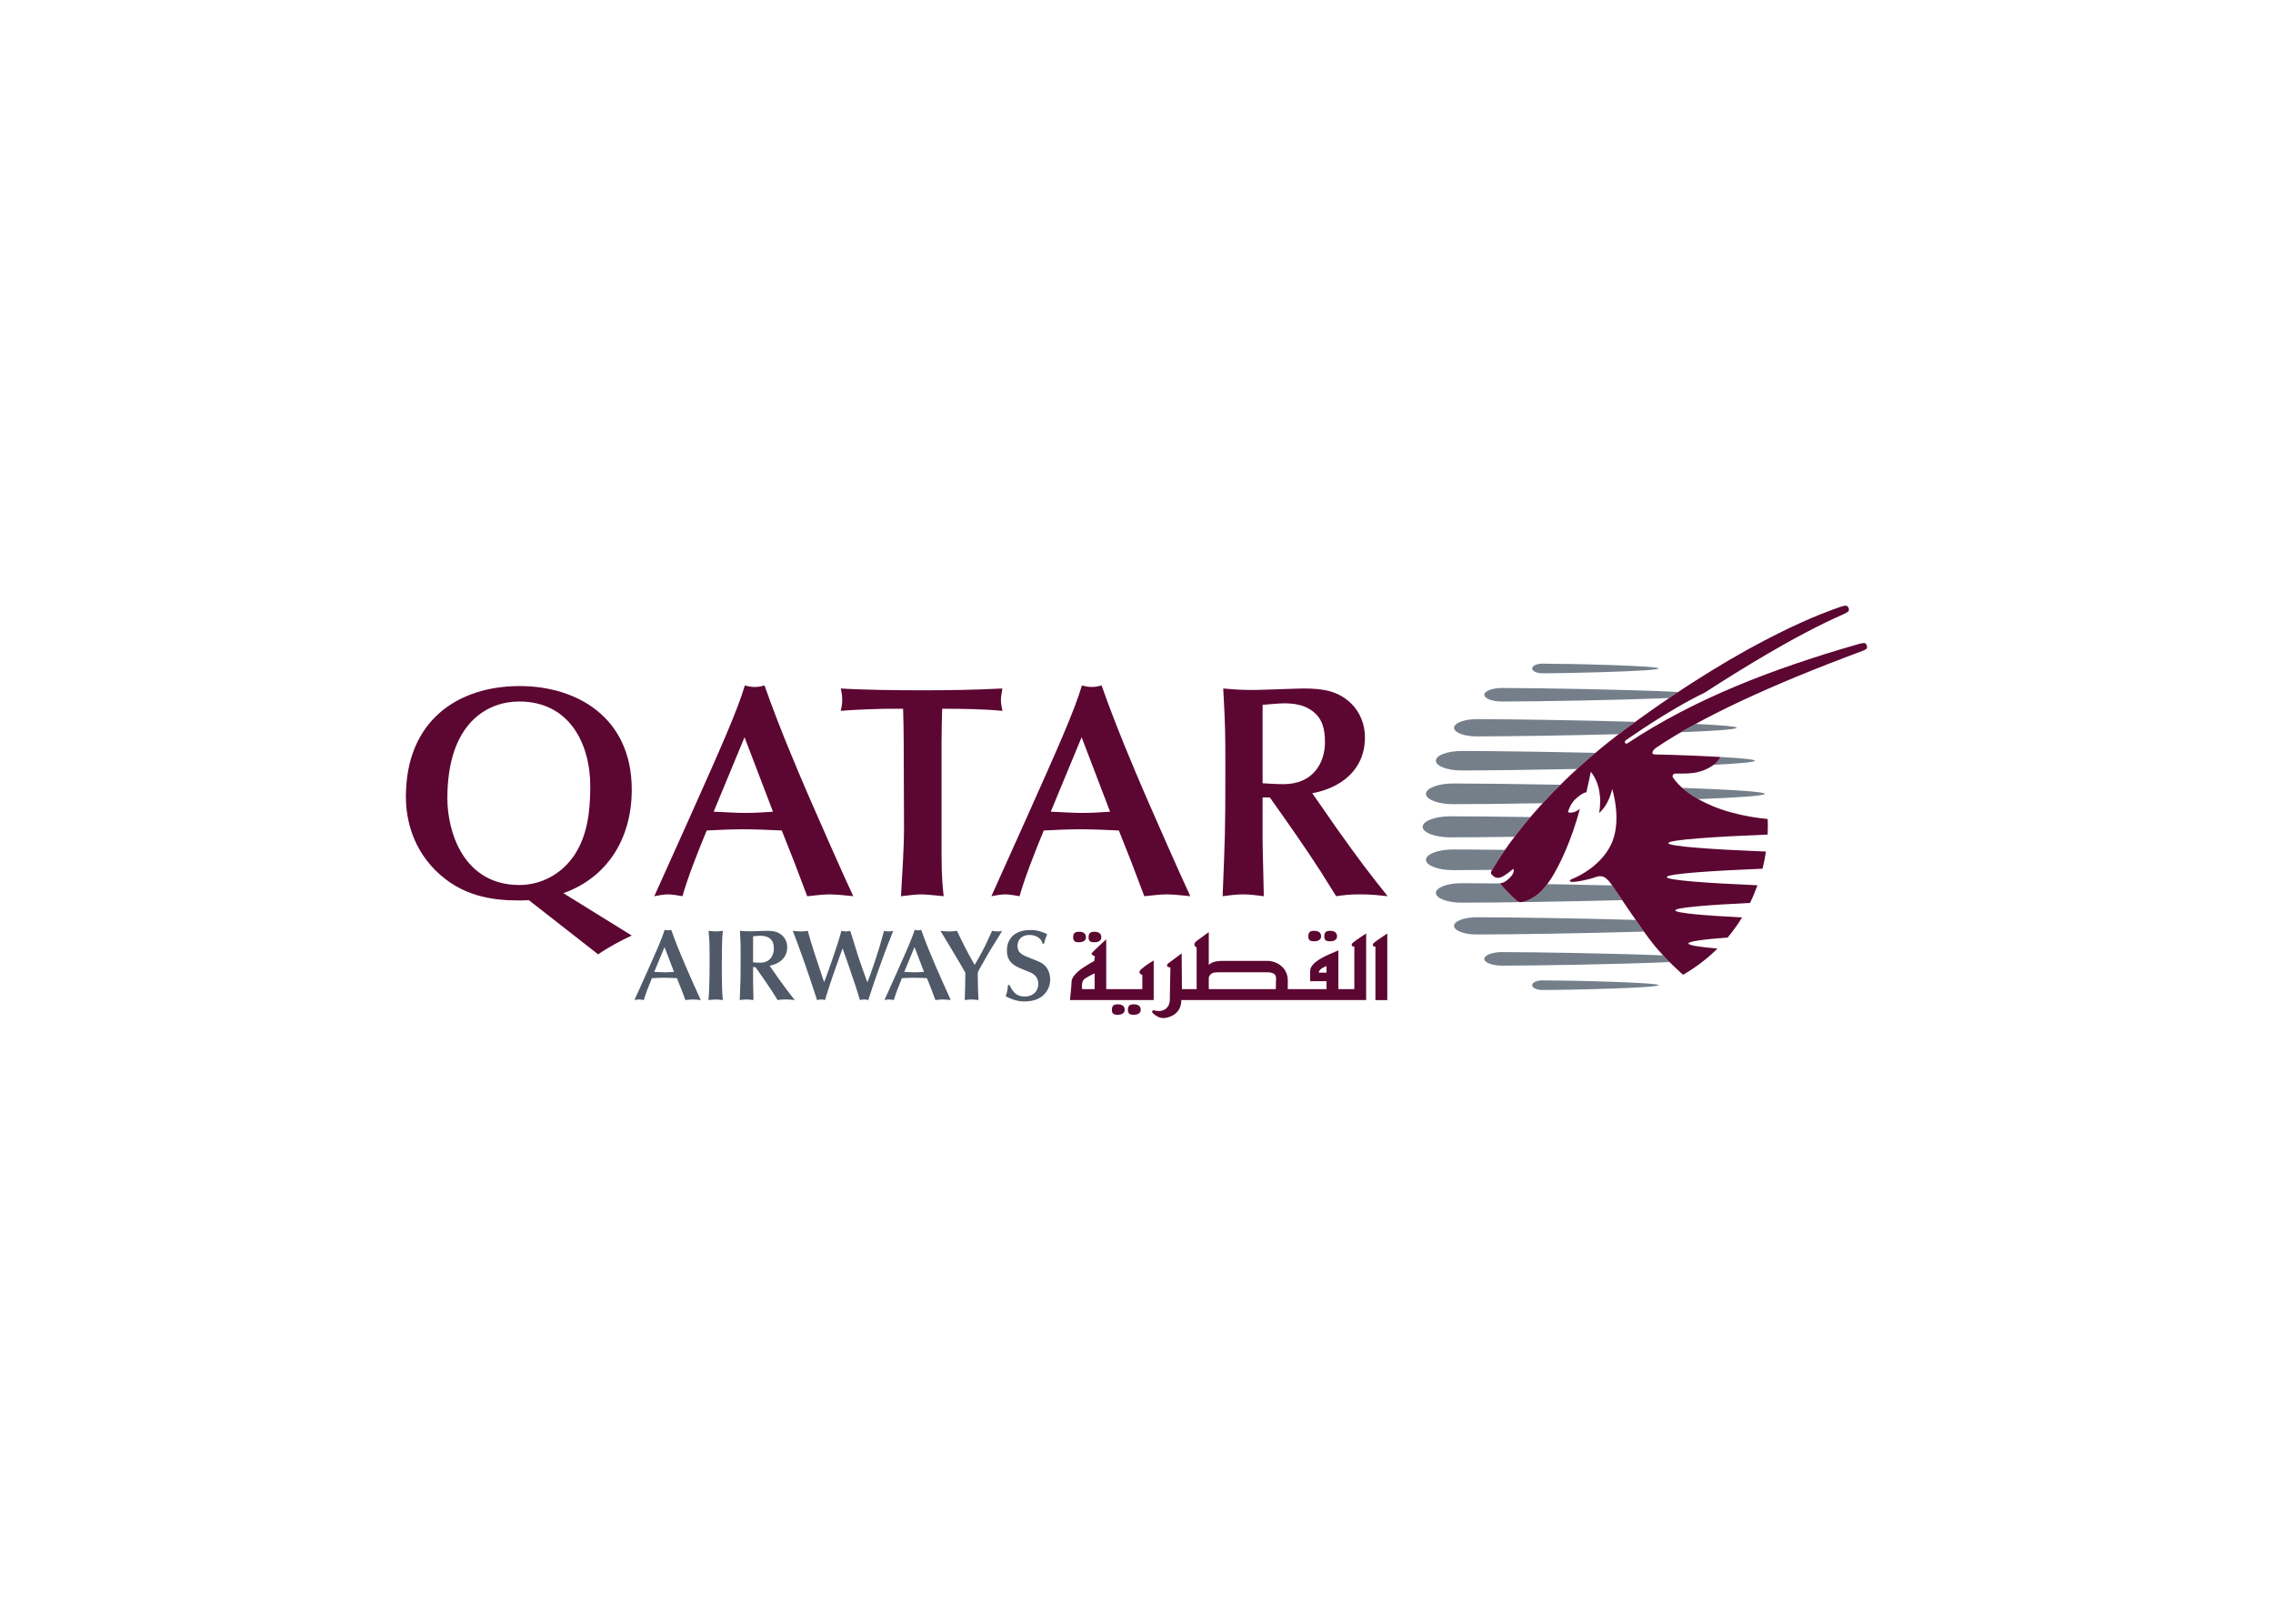
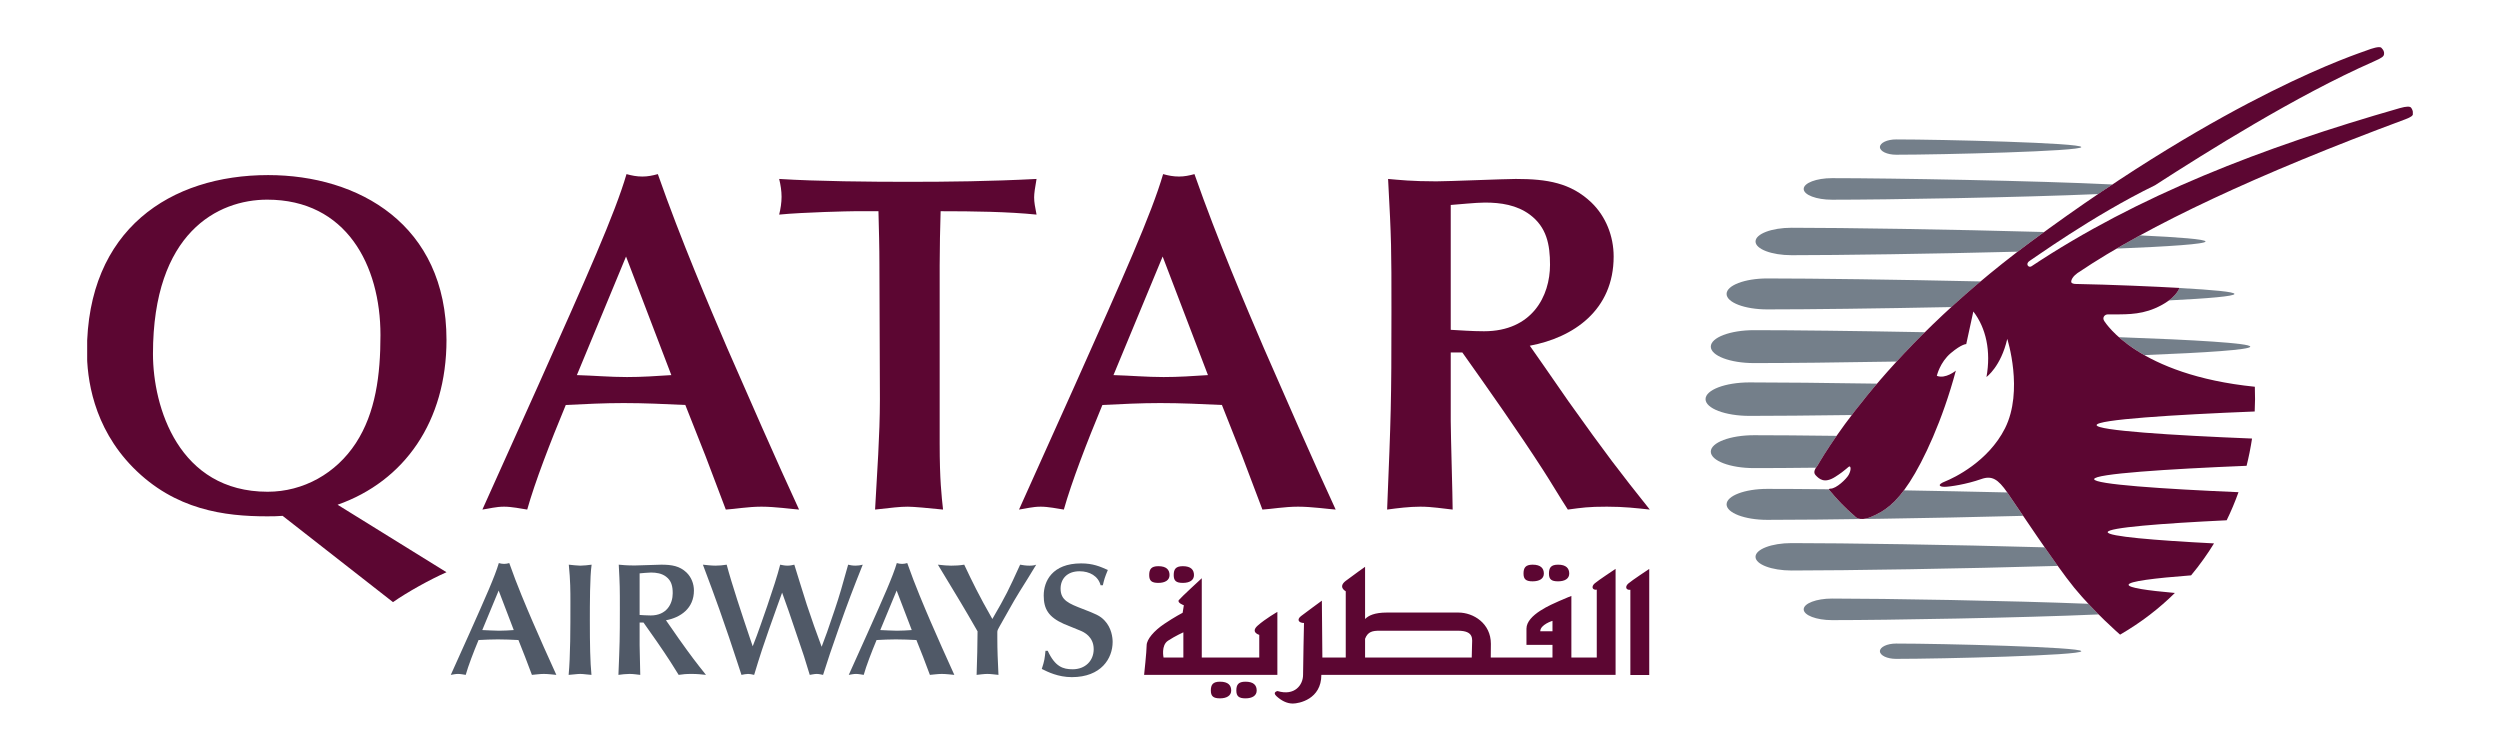
- <svg xmlns="http://www.w3.org/2000/svg" clip-rule="evenodd" fill-rule="evenodd" stroke-linejoin="round" stroke-miterlimit="1.414" viewBox="0 0 560 400">
-   <g fill-rule="nonzero">
-     <path d="m0 0c-.309-.021-.609-.04-.919-.04-.35 0-.689.03-1.039.04l1.019 2.457zm1.129-2.787c.18.01.46.059.739.059.28 0 .63-.049.78-.059-.45.969-1.11 2.478-1.489 3.347-.36.838-.959 2.237-1.438 3.606-.11-.03-.211-.051-.32-.051-.12 0-.22.021-.33.051-.239-.819-.82-2.118-1.828-4.377l-1.159-2.576c.139.02.28.059.449.059.16 0 .351-.039.48-.059.159.569.479 1.399.798 2.167.4.021.8.04 1.199.04.43 0 .85-.019 1.281-.04l.418-1.059z" fill="#505967" transform="matrix(2.48873 0 0 -2.48873 166.0555 239.4205)" />
-     <path d="m0 0c0-1.708 0-3.357-.11-4.545.221.009.5.059.719.059.23 0 .47-.05.7-.059-.08.809-.1 1.888-.1 3.376 0 1.01 0 2.737.11 3.477-.24-.03-.489-.061-.71-.061-.149 0-.52.04-.709.061.1-.968.1-1.678.1-2.308" fill="#505967" transform="matrix(2.48873 0 0 -2.48873 174.8233 235.045)" />
-     <path d="m0 0c.91.17 1.739.74 1.739 1.848 0 .42-.16.83-.459 1.12-.429.409-.92.489-1.569.489-.23 0-1.389-.05-1.648-.05-.51 0-.77.029-.999.05.069-1.289.069-1.429.069-2.738 0-1.927-.01-2.147-.089-4.115.22.029.46.059.688.059.251 0 .47-.039.67-.059 0 .259-.04 1.548-.04 1.838v1.418h.24c.54-.759 1.158-1.638 1.668-2.428.15-.229.37-.599.52-.828.3.04.42.059.81.059.359 0 .609-.03.888-.059-.629.788-.9 1.138-1.688 2.247-.15.21-.37.54-.52.749zm-1.638 2.917c.15.011.52.051.71.051.329 0 .66-.051.928-.251.35-.259.42-.619.42-1.039 0-.648-.369-1.379-1.368-1.379-.26 0-.5.021-.69.031z" fill="#505967" transform="matrix(2.48873 0 0 -2.48873 189.6114 237.9043)" />
-     <path d="m0 0c-.468 1.389-1.118 3.337-1.428 4.516-.25-.04-.469-.06-.699-.06-.24 0-.58.039-.78.06.41-1.079.759-2.037 1.03-2.797.46-1.299.759-2.199 1.119-3.296l.249-.76c.14.029.299.059.41.059.11 0 .21-.019.379-.059.16.519.35 1.158.491 1.568.388 1.139.439 1.299.949 2.717l.299.829c.11-.319.3-.829.409-1.148.11-.31.62-1.839.74-2.179.16-.449.199-.578.569-1.787.09.01.279.059.43.059.14 0 .249-.03.399-.059.38 1.188.42 1.308.979 2.907.55 1.559.889 2.447 1.488 3.946-.15-.04-.298-.06-.449-.06-.19 0-.349.03-.459.06-.36-1.299-.539-1.929-.829-2.787-.47-1.398-.53-1.558-.819-2.318-.32.859-.63 1.729-.92 2.607-.159.48-.77 2.477-.779 2.498-.139-.03-.24-.06-.44-.06-.178 0-.31.039-.439.06-.3-1.219-1.359-4.156-1.459-4.426l-.25-.649z" fill="#505967" transform="matrix(2.48873 0 0 -2.48873 202.5627 240.5406)" />
-     <path d="m0 0c-.31-.021-.609-.04-.92-.04-.349 0-.689.03-1.038.04l1.018 2.457zm1.128-2.787c.181.01.461.059.74.059.28 0 .63-.049.779-.059-.449.969-1.109 2.478-1.489 3.347-.36.838-.959 2.237-1.438 3.606-.11-.03-.21-.051-.32-.051-.119 0-.22.021-.33.051-.239-.819-.819-2.118-1.828-4.377l-1.159-2.576c.141.02.28.059.45.059.16 0 .349-.039.48-.059.159.569.48 1.399.799 2.167.399.021.799.04 1.198.04.43 0 .849-.019 1.279-.04l.42-1.059z" fill="#505967" transform="matrix(2.48873 0 0 -2.48873 227.6516 239.4205)" />
-     <path d="m0 0c0 .089.06.199.13.32.42.719.809 1.469 1.259 2.188.149.24.879 1.398 1.03 1.668-.111-.04-.221-.061-.42-.061-.221 0-.421.031-.581.061-.719-1.579-.879-1.918-1.727-3.377-.849 1.488-1.229 2.277-1.749 3.377-.289-.05-.58-.061-.819-.061-.22 0-.45.021-.819.061.519-.869 1.369-2.248 1.878-3.127l.589-1.019c0-.62-.03-1.928-.059-2.707.189.02.469.059.668.059.23 0 .461-.039.691-.059-.041.929-.071 1.468-.071 2.308z" fill="#505967" transform="matrix(2.48873 0 0 -2.48873 240.8941 239.694)" />
-     <path d="m0 0c-.049-.479-.06-.609-.23-1.128.36-.18 1.01-.51 1.868-.51 1.829 0 2.538 1.168 2.538 2.188 0 .28-.07.87-.489 1.319-.29.32-.59.429-1.359.729-.878.34-1.389.54-1.389 1.269 0 .589.39 1.079 1.179 1.079.629 0 1.16-.3 1.309-.869h.14c.09.379.11.459.31.949-.49.219-.93.409-1.659.409-1.809 0-2.328-1.119-2.328-1.997 0-.83.291-1.34 1.259-1.769.279-.12.75-.299 1.029-.42.19-.079.82-.358.82-1.148 0-.72-.521-1.25-1.309-1.25-.59 0-1.09.15-1.549 1.149z" fill="#505967" transform="matrix(2.48873 0 0 -2.48873 248.3479 242.6294)" />
-     <path d="m0 0c0 7.552 4.046 9.591 7.104 9.591 4.915 0 7.043-4.077 7.043-8.423 0-2.487-.3-4.825-1.529-6.714-1.229-1.887-3.266-3.027-5.485-3.027-5.544 0-7.133 5.276-7.133 8.573m14.926-15.437c.899.63 2.308 1.409 3.327 1.859l-6.773 4.197c4.165 1.468 6.773 5.185 6.773 10.25 0 7.192-5.485 10.25-11.09 10.25-6.053 0-11.269-3.357-11.269-10.97 0-1.617.36-4.675 2.877-7.223 2.608-2.638 5.695-3.027 8.303-3.027.329 0 .658 0 .989.029z" fill="#5c0632" transform="matrix(2.48873 0 0 -2.48873 110.2184 196.6785)" />
-     <path d="m0 0c-.93-.061-1.828-.121-2.759-.121-1.048 0-2.067.091-3.115.121l3.057 7.373zm3.387-8.362c.539.03 1.379.18 2.217.18.841 0 1.888-.15 2.339-.18-1.349 2.907-3.327 7.433-4.467 10.041-1.079 2.517-2.877 6.714-4.315 10.82-.33-.091-.63-.151-.959-.151-.36 0-.66.06-.989.151-.72-2.459-2.458-6.355-5.485-13.128l-3.478-7.733c.42.059.84.18 1.349.18.479 0 1.05-.121 1.439-.18.479 1.709 1.44 4.196 2.398 6.504 1.198.059 2.397.119 3.596.119 1.289 0 2.548-.06 3.838-.119l1.257-3.178z" fill="#5c0632" transform="matrix(2.48873 0 0 -2.48873 190.4426 199.9619)" />
-     <path d="m0 0c0 1.139.029 2.278.059 3.358 2.068 0 4.197-.031 5.965-.21-.09.479-.15.748-.15 1.078 0 .24.06.631.15 1.139-2.877-.149-5.515-.179-8.003-.179-2.308 0-5.635.03-8.003.179.091-.36.15-.749.15-1.109s-.059-.749-.15-1.108c1.53.149 4.407.21 4.676.21h1.499c.03-1.17.06-2.219.06-3.328l.03-8.361c0-2.279-.179-4.587-.3-6.864 1.079.119 1.529.179 2.038.179.36 0 1.319-.09 2.189-.179-.091.838-.21 1.828-.21 4.105z" fill="#5c0632" transform="matrix(2.48873 0 0 -2.48873 231.972 182.9559)" />
-     <path d="m0 0c-.929-.061-1.828-.121-2.757-.121-1.05 0-2.068.091-3.118.121l3.058 7.373zm3.387-8.362c.539.03 1.379.18 2.218.18s1.888-.15 2.338-.18c-1.349 2.907-3.327 7.433-4.466 10.041-1.079 2.517-2.878 6.714-4.316 10.82-.33-.091-.63-.151-.959-.151-.36 0-.66.06-.99.151-.718-2.459-2.457-6.355-5.485-13.128l-3.476-7.733c.419.059.84.18 1.349.18.479 0 1.048-.121 1.439-.18.48 1.709 1.438 4.196 2.397 6.504 1.198.059 2.397.119 3.597.119 1.289 0 2.548-.06 3.836-.119l1.259-3.178z" fill="#5c0632" transform="matrix(2.48873 0 0 -2.48873 273.4915 199.9619)" />
-     <path d="m0 0c2.727.51 5.215 2.218 5.215 5.546 0 1.259-.48 2.488-1.38 3.356-1.288 1.229-2.757 1.469-4.705 1.469-.69 0-4.166-.149-4.946-.149-1.529 0-2.308.09-2.996.149.209-3.866.209-4.285.209-8.211 0-5.786-.03-6.444-.269-12.349.659.089 1.378.18 2.067.18.749 0 1.409-.121 2.008-.18 0 .78-.119 4.645-.119 5.515v4.256h.72c1.618-2.278 3.477-4.916 5.005-7.284.449-.69 1.108-1.799 1.557-2.487.9.119 1.26.18 2.428.18 1.079 0 1.829-.091 2.668-.18-1.888 2.367-2.696 3.416-5.065 6.743-.45.63-1.109 1.619-1.559 2.248zm-4.916 8.753c.449.029 1.558.149 2.128.149.989 0 1.977-.149 2.788-.748 1.048-.78 1.258-1.858 1.258-3.118 0-1.948-1.109-4.136-4.106-4.136-.78 0-1.499.061-2.068.089z" fill="#5c0632" transform="matrix(2.48873 0 0 -2.48873 323.301 195.4147)" />
-     <g fill="#747f8a">
-       <path d="m0 0c0-.193-2.713-.374-6.586-.526-.684.388-1.203.778-1.583 1.114 4.697-.166 8.169-.371 8.169-.588" transform="matrix(2.48873 0 0 -2.48873 434.8035 195.5563)" />
-       <path d="m0 0c0-.161-2.274-.312-5.525-.442.466.272.946.546 1.45.821 2.456-.113 4.075-.244 4.075-.379" transform="matrix(2.48873 0 0 -2.48873 427.8799 179.2833)" />
-       <path d="m0 0c-1.505-.018-2.825-.025-3.856-.025-1.484 0-2.686.457-2.686 1.024 0 .564 1.202 1.021 2.686 1.021 1.314 0 3.094-.014 5.136-.04-.79-1.14-1.165-1.825-1.2-1.868-.023-.033-.052-.072-.08-.112" transform="matrix(2.48873 0 0 -2.48873 367.5954 214.2922)" />
-       <path d="m0 0c.496-.599.972-1.103 1.609-1.654 0 0 .24-.343.969-.049.742.302 1.371.713 2.08 1.664 2.07-.035 4.265-.081 6.426-.13.178-.259.539-.795.984-1.456-6.024-.156-12.562-.249-15.911-.249-1.395 0-2.527.433-2.527.963 0 .533 1.132.963 2.527.963 1.02 0 2.334-.007 3.838-.024-.001-.014.005-.028.005-.028" transform="matrix(2.48873 0 0 -2.48873 369.6113 217.7006)" />
-       <path d="m0 0c-1.238 0-2.241.381-2.241.851 0 .471 1.003.853 2.241.853 3.275 0 9.989-.1 15.739-.263.277-.397.554-.792.817-1.155-5.92-.174-13.126-.286-16.556-.286" transform="matrix(2.48873 0 0 -2.48873 363.8125 230.2032)" />
-       <path d="m0 0c-4.829-.212-13.132-.354-16.582-.354-.971 0-1.76.303-1.76.67 0 .37.789.671 1.76.671 3.3 0 11.05-.13 15.941-.325.221-.237.437-.46.641-.662" transform="matrix(2.48873 0 0 -2.48873 411.3398 237.0019)" />
-       <path d="m0 0c2.849 0 11.522-.215 11.522-.475 0-.264-8.674-.477-11.522-.477-.555 0-1.004.213-1.004.477 0 .26.449.475 1.004.475" transform="matrix(2.48873 0 0 -2.48873 379.9868 241.5095)" />
-       <path d="m0 0c-3.586-.061-6.799-.095-8.867-.095-1.483 0-2.686.457-2.686 1.023 0 .565 1.203 1.024 2.686 1.024 2.402 0 6.349-.046 10.628-.127-.636-.629-1.224-1.241-1.761-1.825" transform="matrix(2.48873 0 0 -2.48873 380.0664 197.8656)" />
-       <path d="m0 0c2.101-.114 3.423-.239 3.423-.369 0-.143-1.6-.28-4.076-.402.529.398.645.745.653.771" transform="matrix(2.48873 0 0 -2.48873 423.8382 186.4829)" />
-       <path d="m0 0c-1.396 0-2.528.43-2.528.962 0 .531 1.132.963 2.528.963 2.863 0 8.056-.07 13.265-.185-.639-.539-1.245-1.072-1.817-1.595-4.572-.092-8.918-.145-11.448-.145" transform="matrix(2.48873 0 0 -2.48873 360.0496 189.7939)" />
-       <path d="m0 0c-5.326-.135-11.096-.218-14.056-.218-1.238 0-2.24.381-2.24.852s1.002.854 2.24.854c3.267 0 9.965-.102 15.707-.264-.286-.208-.574-.416-.866-.634-.266-.198-.528-.393-.785-.59" transform="matrix(2.48873 0 0 -2.48873 398.7941 180.8621)" />
-       <path d="m0 0c-.971 0-1.76.299-1.76.67 0 .37.789.671 1.76.671 3.663 0 12.799-.162 17.439-.393-.296-.194-.592-.395-.891-.597-4.836-.209-13.105-.351-16.548-.351" transform="matrix(2.48873 0 0 -2.48873 370.0717 172.8186)" />
-       <path d="m0 0c-1.51 0-2.736.465-2.736 1.042 0 .573 1.226 1.04 2.736 1.04 1.893 0 4.726-.028 7.93-.077-.602-.708-1.125-1.364-1.573-1.952-2.551-.034-4.781-.053-6.357-.053" transform="matrix(2.48873 0 0 -2.48873 357.3095 206.2736)" />
-       <path d="m0 0c0 .263.449.476 1.004.476 2.848 0 11.522-.213 11.522-.476 0-.261-8.673-.475-11.522-.475-.555 0-1.004.214-1.004.475" transform="matrix(2.48873 0 0 -2.48873 377.4881 164.6727)" />
+ <svg xmlns="http://www.w3.org/2000/svg" viewBox="0 0 160 48" width="160" height="48">
+   <svg x="5.579" y="3.000" width="148.842" height="42.000" viewBox="100.036 149.164 359.927 101.564" preserveAspectRatio="xMidYMid meet" overflow="hidden" clip-rule="evenodd" fill-rule="evenodd" stroke-linejoin="round" stroke-miterlimit="1.414">
+     <g fill-rule="nonzero">
+       <path d="m0 0c-.309-.021-.609-.04-.919-.04-.35 0-.689.03-1.039.04l1.019 2.457zm1.129-2.787c.18.01.46.059.739.059.28 0 .63-.049.78-.059-.45.969-1.11 2.478-1.489 3.347-.36.838-.959 2.237-1.438 3.606-.11-.03-.211-.051-.32-.051-.12 0-.22.021-.33.051-.239-.819-.82-2.118-1.828-4.377l-1.159-2.576c.139.02.28.059.449.059.16 0 .351-.039.48-.059.159.569.479 1.399.798 2.167.4.021.8.04 1.199.04.43 0 .85-.019 1.281-.04l.418-1.059z" fill="#505967" transform="matrix(2.48873 0 0 -2.48873 166.0555 239.4205)" />
+       <path d="m0 0c0-1.708 0-3.357-.11-4.545.221.009.5.059.719.059.23 0 .47-.05.7-.059-.08.809-.1 1.888-.1 3.376 0 1.01 0 2.737.11 3.477-.24-.03-.489-.061-.71-.061-.149 0-.52.04-.709.061.1-.968.1-1.678.1-2.308" fill="#505967" transform="matrix(2.48873 0 0 -2.48873 174.8233 235.045)" />
+       <path d="m0 0c.91.17 1.739.74 1.739 1.848 0 .42-.16.83-.459 1.12-.429.409-.92.489-1.569.489-.23 0-1.389-.05-1.648-.05-.51 0-.77.029-.999.05.069-1.289.069-1.429.069-2.738 0-1.927-.01-2.147-.089-4.115.22.029.46.059.688.059.251 0 .47-.039.67-.059 0 .259-.04 1.548-.04 1.838v1.418h.24c.54-.759 1.158-1.638 1.668-2.428.15-.229.37-.599.52-.828.3.04.42.059.81.059.359 0 .609-.03.888-.059-.629.788-.9 1.138-1.688 2.247-.15.21-.37.54-.52.749zm-1.638 2.917c.15.011.52.051.71.051.329 0 .66-.051.928-.251.35-.259.42-.619.42-1.039 0-.648-.369-1.379-1.368-1.379-.26 0-.5.021-.69.031z" fill="#505967" transform="matrix(2.48873 0 0 -2.48873 189.6114 237.9043)" />
+       <path d="m0 0c-.468 1.389-1.118 3.337-1.428 4.516-.25-.04-.469-.06-.699-.06-.24 0-.58.039-.78.06.41-1.079.759-2.037 1.03-2.797.46-1.299.759-2.199 1.119-3.296l.249-.76c.14.029.299.059.41.059.11 0 .21-.019.379-.059.16.519.35 1.158.491 1.568.388 1.139.439 1.299.949 2.717l.299.829c.11-.319.3-.829.409-1.148.11-.31.62-1.839.74-2.179.16-.449.199-.578.569-1.787.09.01.279.059.43.059.14 0 .249-.03.399-.059.38 1.188.42 1.308.979 2.907.55 1.559.889 2.447 1.488 3.946-.15-.04-.298-.06-.449-.06-.19 0-.349.03-.459.06-.36-1.299-.539-1.929-.829-2.787-.47-1.398-.53-1.558-.819-2.318-.32.859-.63 1.729-.92 2.607-.159.48-.77 2.477-.779 2.498-.139-.03-.24-.06-.44-.06-.178 0-.31.039-.439.06-.3-1.219-1.359-4.156-1.459-4.426l-.25-.649z" fill="#505967" transform="matrix(2.48873 0 0 -2.48873 202.5627 240.5406)" />
+       <path d="m0 0c-.31-.021-.609-.04-.92-.04-.349 0-.689.03-1.038.04l1.018 2.457zm1.128-2.787c.181.01.461.059.74.059.28 0 .63-.049.779-.059-.449.969-1.109 2.478-1.489 3.347-.36.838-.959 2.237-1.438 3.606-.11-.03-.21-.051-.32-.051-.119 0-.22.021-.33.051-.239-.819-.819-2.118-1.828-4.377l-1.159-2.576c.141.02.28.059.45.059.16 0 .349-.039.48-.059.159.569.48 1.399.799 2.167.399.021.799.04 1.198.04.43 0 .849-.019 1.279-.04l.42-1.059z" fill="#505967" transform="matrix(2.48873 0 0 -2.48873 227.6516 239.4205)" />
+       <path d="m0 0c0 .089.06.199.13.32.42.719.809 1.469 1.259 2.188.149.24.879 1.398 1.03 1.668-.111-.04-.221-.061-.42-.061-.221 0-.421.031-.581.061-.719-1.579-.879-1.918-1.727-3.377-.849 1.488-1.229 2.277-1.749 3.377-.289-.05-.58-.061-.819-.061-.22 0-.45.021-.819.061.519-.869 1.369-2.248 1.878-3.127l.589-1.019c0-.62-.03-1.928-.059-2.707.189.02.469.059.668.059.23 0 .461-.039.691-.059-.041.929-.071 1.468-.071 2.308z" fill="#505967" transform="matrix(2.48873 0 0 -2.48873 240.8941 239.694)" />
+       <path d="m0 0c-.049-.479-.06-.609-.23-1.128.36-.18 1.01-.51 1.868-.51 1.829 0 2.538 1.168 2.538 2.188 0 .28-.07.87-.489 1.319-.29.32-.59.429-1.359.729-.878.34-1.389.54-1.389 1.269 0 .589.39 1.079 1.179 1.079.629 0 1.16-.3 1.309-.869h.14c.09.379.11.459.31.949-.49.219-.93.409-1.659.409-1.809 0-2.328-1.119-2.328-1.997 0-.83.291-1.34 1.259-1.769.279-.12.75-.299 1.029-.42.19-.079.82-.358.82-1.148 0-.72-.521-1.25-1.309-1.25-.59 0-1.09.15-1.549 1.149z" fill="#505967" transform="matrix(2.48873 0 0 -2.48873 248.3479 242.6294)" />
+       <path d="m0 0c0 7.552 4.046 9.591 7.104 9.591 4.915 0 7.043-4.077 7.043-8.423 0-2.487-.3-4.825-1.529-6.714-1.229-1.887-3.266-3.027-5.485-3.027-5.544 0-7.133 5.276-7.133 8.573m14.926-15.437c.899.63 2.308 1.409 3.327 1.859l-6.773 4.197c4.165 1.468 6.773 5.185 6.773 10.25 0 7.192-5.485 10.25-11.09 10.25-6.053 0-11.269-3.357-11.269-10.97 0-1.617.36-4.675 2.877-7.223 2.608-2.638 5.695-3.027 8.303-3.027.329 0 .658 0 .989.029z" fill="#5c0632" transform="matrix(2.48873 0 0 -2.48873 110.2184 196.6785)" />
+       <path d="m0 0c-.93-.061-1.828-.121-2.759-.121-1.048 0-2.067.091-3.115.121l3.057 7.373zm3.387-8.362c.539.03 1.379.18 2.217.18.841 0 1.888-.15 2.339-.18-1.349 2.907-3.327 7.433-4.467 10.041-1.079 2.517-2.877 6.714-4.315 10.82-.33-.091-.63-.151-.959-.151-.36 0-.66.06-.989.151-.72-2.459-2.458-6.355-5.485-13.128l-3.478-7.733c.42.059.84.18 1.349.18.479 0 1.05-.121 1.439-.18.479 1.709 1.44 4.196 2.398 6.504 1.198.059 2.397.119 3.596.119 1.289 0 2.548-.06 3.838-.119l1.257-3.178z" fill="#5c0632" transform="matrix(2.48873 0 0 -2.48873 190.4426 199.9619)" />
+       <path d="m0 0c0 1.139.029 2.278.059 3.358 2.068 0 4.197-.031 5.965-.21-.09.479-.15.748-.15 1.078 0 .24.06.631.15 1.139-2.877-.149-5.515-.179-8.003-.179-2.308 0-5.635.03-8.003.179.091-.36.15-.749.15-1.109s-.059-.749-.15-1.108c1.53.149 4.407.21 4.676.21h1.499c.03-1.17.06-2.219.06-3.328l.03-8.361c0-2.279-.179-4.587-.3-6.864 1.079.119 1.529.179 2.038.179.36 0 1.319-.09 2.189-.179-.091.838-.21 1.828-.21 4.105z" fill="#5c0632" transform="matrix(2.48873 0 0 -2.48873 231.972 182.9559)" />
+       <path d="m0 0c-.929-.061-1.828-.121-2.757-.121-1.05 0-2.068.091-3.118.121l3.058 7.373zm3.387-8.362c.539.03 1.379.18 2.218.18s1.888-.15 2.338-.18c-1.349 2.907-3.327 7.433-4.466 10.041-1.079 2.517-2.878 6.714-4.316 10.82-.33-.091-.63-.151-.959-.151-.36 0-.66.06-.99.151-.718-2.459-2.457-6.355-5.485-13.128l-3.476-7.733c.419.059.84.18 1.349.18.479 0 1.048-.121 1.439-.18.48 1.709 1.438 4.196 2.397 6.504 1.198.059 2.397.119 3.597.119 1.289 0 2.548-.06 3.836-.119l1.259-3.178z" fill="#5c0632" transform="matrix(2.48873 0 0 -2.48873 273.4915 199.9619)" />
+       <path d="m0 0c2.727.51 5.215 2.218 5.215 5.546 0 1.259-.48 2.488-1.38 3.356-1.288 1.229-2.757 1.469-4.705 1.469-.69 0-4.166-.149-4.946-.149-1.529 0-2.308.09-2.996.149.209-3.866.209-4.285.209-8.211 0-5.786-.03-6.444-.269-12.349.659.089 1.378.18 2.067.18.749 0 1.409-.121 2.008-.18 0 .78-.119 4.645-.119 5.515v4.256h.72c1.618-2.278 3.477-4.916 5.005-7.284.449-.69 1.108-1.799 1.557-2.487.9.119 1.26.18 2.428.18 1.079 0 1.829-.091 2.668-.18-1.888 2.367-2.696 3.416-5.065 6.743-.45.63-1.109 1.619-1.559 2.248zm-4.916 8.753c.449.029 1.558.149 2.128.149.989 0 1.977-.149 2.788-.748 1.048-.78 1.258-1.858 1.258-3.118 0-1.948-1.109-4.136-4.106-4.136-.78 0-1.499.061-2.068.089z" fill="#5c0632" transform="matrix(2.48873 0 0 -2.48873 323.301 195.4147)" />
+       <g fill="#747f8a">
+         <path d="m0 0c0-.193-2.713-.374-6.586-.526-.684.388-1.203.778-1.583 1.114 4.697-.166 8.169-.371 8.169-.588" transform="matrix(2.48873 0 0 -2.48873 434.8035 195.5563)" />
+         <path d="m0 0c0-.161-2.274-.312-5.525-.442.466.272.946.546 1.45.821 2.456-.113 4.075-.244 4.075-.379" transform="matrix(2.48873 0 0 -2.48873 427.8799 179.2833)" />
+         <path d="m0 0c-1.505-.018-2.825-.025-3.856-.025-1.484 0-2.686.457-2.686 1.024 0 .564 1.202 1.021 2.686 1.021 1.314 0 3.094-.014 5.136-.04-.79-1.14-1.165-1.825-1.2-1.868-.023-.033-.052-.072-.08-.112" transform="matrix(2.48873 0 0 -2.48873 367.5954 214.2922)" />
+         <path d="m0 0c.496-.599.972-1.103 1.609-1.654 0 0 .24-.343.969-.049.742.302 1.371.713 2.08 1.664 2.07-.035 4.265-.081 6.426-.13.178-.259.539-.795.984-1.456-6.024-.156-12.562-.249-15.911-.249-1.395 0-2.527.433-2.527.963 0 .533 1.132.963 2.527.963 1.02 0 2.334-.007 3.838-.024-.001-.014.005-.028.005-.028" transform="matrix(2.48873 0 0 -2.48873 369.6113 217.7006)" />
+         <path d="m0 0c-1.238 0-2.241.381-2.241.851 0 .471 1.003.853 2.241.853 3.275 0 9.989-.1 15.739-.263.277-.397.554-.792.817-1.155-5.92-.174-13.126-.286-16.556-.286" transform="matrix(2.48873 0 0 -2.48873 363.8125 230.2032)" />
+         <path d="m0 0c-4.829-.212-13.132-.354-16.582-.354-.971 0-1.76.303-1.76.67 0 .37.789.671 1.76.671 3.3 0 11.05-.13 15.941-.325.221-.237.437-.46.641-.662" transform="matrix(2.48873 0 0 -2.48873 411.3398 237.0019)" />
+         <path d="m0 0c2.849 0 11.522-.215 11.522-.475 0-.264-8.674-.477-11.522-.477-.555 0-1.004.213-1.004.477 0 .26.449.475 1.004.475" transform="matrix(2.48873 0 0 -2.48873 379.9868 241.5095)" />
+         <path d="m0 0c-3.586-.061-6.799-.095-8.867-.095-1.483 0-2.686.457-2.686 1.023 0 .565 1.203 1.024 2.686 1.024 2.402 0 6.349-.046 10.628-.127-.636-.629-1.224-1.241-1.761-1.825" transform="matrix(2.48873 0 0 -2.48873 380.0664 197.8656)" />
+         <path d="m0 0c2.101-.114 3.423-.239 3.423-.369 0-.143-1.6-.28-4.076-.402.529.398.645.745.653.771" transform="matrix(2.48873 0 0 -2.48873 423.8382 186.4829)" />
+         <path d="m0 0c-1.396 0-2.528.43-2.528.962 0 .531 1.132.963 2.528.963 2.863 0 8.056-.07 13.265-.185-.639-.539-1.245-1.072-1.817-1.595-4.572-.092-8.918-.145-11.448-.145" transform="matrix(2.48873 0 0 -2.48873 360.0496 189.7939)" />
+         <path d="m0 0c-5.326-.135-11.096-.218-14.056-.218-1.238 0-2.24.381-2.24.852s1.002.854 2.24.854c3.267 0 9.965-.102 15.707-.264-.286-.208-.574-.416-.866-.634-.266-.198-.528-.393-.785-.59" transform="matrix(2.48873 0 0 -2.48873 398.7941 180.8621)" />
+         <path d="m0 0c-.971 0-1.76.299-1.76.67 0 .37.789.671 1.76.671 3.663 0 12.799-.162 17.439-.393-.296-.194-.592-.395-.891-.597-4.836-.209-13.105-.351-16.548-.351" transform="matrix(2.48873 0 0 -2.48873 370.0717 172.8186)" />
+         <path d="m0 0c-1.51 0-2.736.465-2.736 1.042 0 .573 1.226 1.04 2.736 1.04 1.893 0 4.726-.028 7.93-.077-.602-.708-1.125-1.364-1.573-1.952-2.551-.034-4.781-.053-6.357-.053" transform="matrix(2.48873 0 0 -2.48873 357.3095 206.2736)" />
+         <path d="m0 0c0 .263.449.476 1.004.476 2.848 0 11.522-.213 11.522-.476 0-.261-8.673-.475-11.522-.475-.555 0-1.004.214-1.004.475" transform="matrix(2.48873 0 0 -2.48873 377.4881 164.6727)" />
+       </g>
+       <path d="m0 0c.02-.519.017-1.034-.009-1.539-5.046-.2-9.831-.504-9.831-.846 0-.336 4.678-.637 9.666-.836-.088-.576-.201-1.141-.339-1.695-4.917-.201-9.48-.497-9.48-.83 0-.321 4.26-.61 8.977-.811-.216-.602-.461-1.187-.736-1.747-4.051-.195-7.399-.455-7.399-.739 0-.265 2.925-.51 6.612-.699-.207-.337-.423-.667-.649-.979-.24-.34-.501-.677-.777-1.008-2.305-.175-3.887-.374-3.887-.587 0-.183 1.133-.354 2.879-.507-.953-.943-2.079-1.824-3.406-2.593 0 0-1.563 1.346-2.853 2.918-1.15 1.402-3.59 5.098-4.164 5.925-.575.827-.953 1.069-1.625.829-.901-.319-1.948-.479-2.27-.479s-.499.125.041.339c.538.217 2.665 1.221 3.712 3.296 1.176 2.337.142 5.564.142 5.564-.395-1.725-1.293-2.369-1.293-2.369.29 1.602-.026 3.054-.817 4.073l-.441-2.028s-.276.014-.959-.56c-.682-.575-.87-1.413-.87-1.413.537-.216 1.183.323 1.183.323-.825-3.087-2.008-5.6-2.871-6.929-.862-1.329-1.573-1.83-2.437-2.181-.729-.292-.969.051-.969.051-.637.55-1.113 1.054-1.609 1.653 0 0-.04.07.094.068.355-.005.987.602 1.125.854.158.289.141.51.062.525-.078.013-.213-.216-.898-.648-.681-.431-.994-.132-1.221.108-.176.191-.003.427.107.575.104.132 3.707 6.851 13.241 13.91 12.494 9.251 20.473 11.749 20.93 11.929.302.119.795.276.907.161.124-.13.185-.234.168-.385-.016-.15-.096-.227-.674-.482-4.796-2.113-10.395-5.635-13.576-7.685-3.912-1.906-7.647-4.628-7.783-4.693-.301-.187-.079-.459.103-.345 6.606 4.394 14.351 7.387 22.91 9.839.409.116.633.116.701.026.077-.1.11-.214.122-.34.011-.157-.119-.24-.47-.377-9.195-3.416-15.972-6.589-20.331-9.522 0 0-.451-.272-.457-.587-.002-.12.242-.134.242-.134 2.182-.039 5.099-.167 6.487-.248 0 0-.198-.703-1.527-1.269-1.026-.438-1.976-.368-2.916-.376-.209.004-.386-.207-.219-.432.084-.112 2.084-3.332 9.352-4.068" fill="#5c0632" transform="matrix(2.48873 0 0 -2.48873 435.5128 201.7637)" />
+       <path d="m0 0h-1.232s-.166.758.28 1.048c.448.294.952.52.952.52zm5.846 2.838s-.749-.43-1.223-.852c-.471-.418.097-.577.097-.577v-1.409h-3.575v4.931s-1.303-1.198-1.425-1.357c-.126-.17.31-.324.31-.324l-.074-.467s-.519-.269-1.149-.695c-.626-.421-1.09-.958-1.09-1.33 0-.373-.158-1.837-.158-1.837h8.287zm-7.401 1.803c.408 0 .696.161.696.486 0 .326-.191.553-.696.553-.449 0-.569-.196-.569-.553 0-.36.156-.486.569-.486m1.524 0c.412 0 .691.161.691.486 0 .326-.189.553-.691.553-.451 0-.569-.196-.569-.553 0-.36.155-.486.569-.486m2.309-6.144c-.446 0-.569-.191-.569-.55 0-.356.158-.486.569-.486.408 0 .697.162.697.486 0 .327-.188.55-.697.55m1.584 0c-.446 0-.568-.191-.568-.55 0-.356.162-.486.568-.486.414 0 .698.162.698.486 0 .327-.187.55-.698.55m17.857 6.241c.411 0 .699.157.699.482 0 .323-.19.554-.699.554-.445 0-.566-.196-.566-.554s.159-.482.566-.482m1.583 0c.408 0 .694.157.694.482 0 .323-.19.554-.694.554-.448 0-.567-.196-.567-.554s.153-.482.567-.482m4.37-.134c-.223-.193-.158-.424.125-.392v-5.298h1.174v6.595s-1.08-.713-1.299-.905m-4.718-2.971h-.76c0 .417.76.648.76.648zm-5.003-.875c0-.192-.009-.505-.018-.758h-6.633v1.166c.173.449.465.501.917.501h4.849c1.047 0 .885-.551.885-.909m7.757 3.46v-4.218h-1.579v3.83s-.323-.124-.766-.32c-.439-.199-2.027-.844-2.027-1.716v-1.008h1.618v-.786h-3.838c.003.185.007.457.007.856 0 1.257-1.071 1.941-2.024 1.941h-4.437c-.777 0-1.152-.188-1.362-.403v3.247s-.693-.487-1.202-.874c-.508-.387 0-.647 0-.647v-4.12h-1.454l-.031 3.536s-1.012-.739-1.302-.964c-.283-.224-.126-.424.191-.424 0 0-.058-2.611-.058-3.227 0-.62-.513-1.328-1.59-1.006 0 0-.342-.066-.058-.324.283-.257.625-.453 1.008-.453.381 0 1.777.263 1.777 1.783h18.297v6.592s-1.077-.711-1.299-.904c-.223-.193-.158-.425.129-.391" fill="#5c0632" transform="matrix(2.48873 0 0 -2.48873 269.6863 243.6705)" />
    </g>
-     <path d="m0 0c.02-.519.017-1.034-.009-1.539-5.046-.2-9.831-.504-9.831-.846 0-.336 4.678-.637 9.666-.836-.088-.576-.201-1.141-.339-1.695-4.917-.201-9.48-.497-9.48-.83 0-.321 4.26-.61 8.977-.811-.216-.602-.461-1.187-.736-1.747-4.051-.195-7.399-.455-7.399-.739 0-.265 2.925-.51 6.612-.699-.207-.337-.423-.667-.649-.979-.24-.34-.501-.677-.777-1.008-2.305-.175-3.887-.374-3.887-.587 0-.183 1.133-.354 2.879-.507-.953-.943-2.079-1.824-3.406-2.593 0 0-1.563 1.346-2.853 2.918-1.15 1.402-3.59 5.098-4.164 5.925-.575.827-.953 1.069-1.625.829-.901-.319-1.948-.479-2.27-.479s-.499.125.041.339c.538.217 2.665 1.221 3.712 3.296 1.176 2.337.142 5.564.142 5.564-.395-1.725-1.293-2.369-1.293-2.369.29 1.602-.026 3.054-.817 4.073l-.441-2.028s-.276.014-.959-.56c-.682-.575-.87-1.413-.87-1.413.537-.216 1.183.323 1.183.323-.825-3.087-2.008-5.6-2.871-6.929-.862-1.329-1.573-1.83-2.437-2.181-.729-.292-.969.051-.969.051-.637.55-1.113 1.054-1.609 1.653 0 0-.04.07.094.068.355-.005.987.602 1.125.854.158.289.141.51.062.525-.078.013-.213-.216-.898-.648-.681-.431-.994-.132-1.221.108-.176.191-.003.427.107.575.104.132 3.707 6.851 13.241 13.91 12.494 9.251 20.473 11.749 20.93 11.929.302.119.795.276.907.161.124-.13.185-.234.168-.385-.016-.15-.096-.227-.674-.482-4.796-2.113-10.395-5.635-13.576-7.685-3.912-1.906-7.647-4.628-7.783-4.693-.301-.187-.079-.459.103-.345 6.606 4.394 14.351 7.387 22.91 9.839.409.116.633.116.701.026.077-.1.11-.214.122-.34.011-.157-.119-.24-.47-.377-9.195-3.416-15.972-6.589-20.331-9.522 0 0-.451-.272-.457-.587-.002-.12.242-.134.242-.134 2.182-.039 5.099-.167 6.487-.248 0 0-.198-.703-1.527-1.269-1.026-.438-1.976-.368-2.916-.376-.209.004-.386-.207-.219-.432.084-.112 2.084-3.332 9.352-4.068" fill="#5c0632" transform="matrix(2.48873 0 0 -2.48873 435.5128 201.7637)" />
-     <path d="m0 0h-1.232s-.166.758.28 1.048c.448.294.952.52.952.52zm5.846 2.838s-.749-.43-1.223-.852c-.471-.418.097-.577.097-.577v-1.409h-3.575v4.931s-1.303-1.198-1.425-1.357c-.126-.17.31-.324.31-.324l-.074-.467s-.519-.269-1.149-.695c-.626-.421-1.09-.958-1.09-1.33 0-.373-.158-1.837-.158-1.837h8.287zm-7.401 1.803c.408 0 .696.161.696.486 0 .326-.191.553-.696.553-.449 0-.569-.196-.569-.553 0-.36.156-.486.569-.486m1.524 0c.412 0 .691.161.691.486 0 .326-.189.553-.691.553-.451 0-.569-.196-.569-.553 0-.36.155-.486.569-.486m2.309-6.144c-.446 0-.569-.191-.569-.55 0-.356.158-.486.569-.486.408 0 .697.162.697.486 0 .327-.188.55-.697.55m1.584 0c-.446 0-.568-.191-.568-.55 0-.356.162-.486.568-.486.414 0 .698.162.698.486 0 .327-.187.55-.698.55m17.857 6.241c.411 0 .699.157.699.482 0 .323-.19.554-.699.554-.445 0-.566-.196-.566-.554s.159-.482.566-.482m1.583 0c.408 0 .694.157.694.482 0 .323-.19.554-.694.554-.448 0-.567-.196-.567-.554s.153-.482.567-.482m4.37-.134c-.223-.193-.158-.424.125-.392v-5.298h1.174v6.595s-1.08-.713-1.299-.905m-4.718-2.971h-.76c0 .417.76.648.76.648zm-5.003-.875c0-.192-.009-.505-.018-.758h-6.633v1.166c.173.449.465.501.917.501h4.849c1.047 0 .885-.551.885-.909m7.757 3.46v-4.218h-1.579v3.83s-.323-.124-.766-.32c-.439-.199-2.027-.844-2.027-1.716v-1.008h1.618v-.786h-3.838c.003.185.007.457.007.856 0 1.257-1.071 1.941-2.024 1.941h-4.437c-.777 0-1.152-.188-1.362-.403v3.247s-.693-.487-1.202-.874c-.508-.387 0-.647 0-.647v-4.12h-1.454l-.031 3.536s-1.012-.739-1.302-.964c-.283-.224-.126-.424.191-.424 0 0-.058-2.611-.058-3.227 0-.62-.513-1.328-1.59-1.006 0 0-.342-.066-.058-.324.283-.257.625-.453 1.008-.453.381 0 1.777.263 1.777 1.783h18.297v6.592s-1.077-.711-1.299-.904c-.223-.193-.158-.425.129-.391" fill="#5c0632" transform="matrix(2.48873 0 0 -2.48873 269.6863 243.6705)" />
-   </g>
+   </svg>
</svg>
